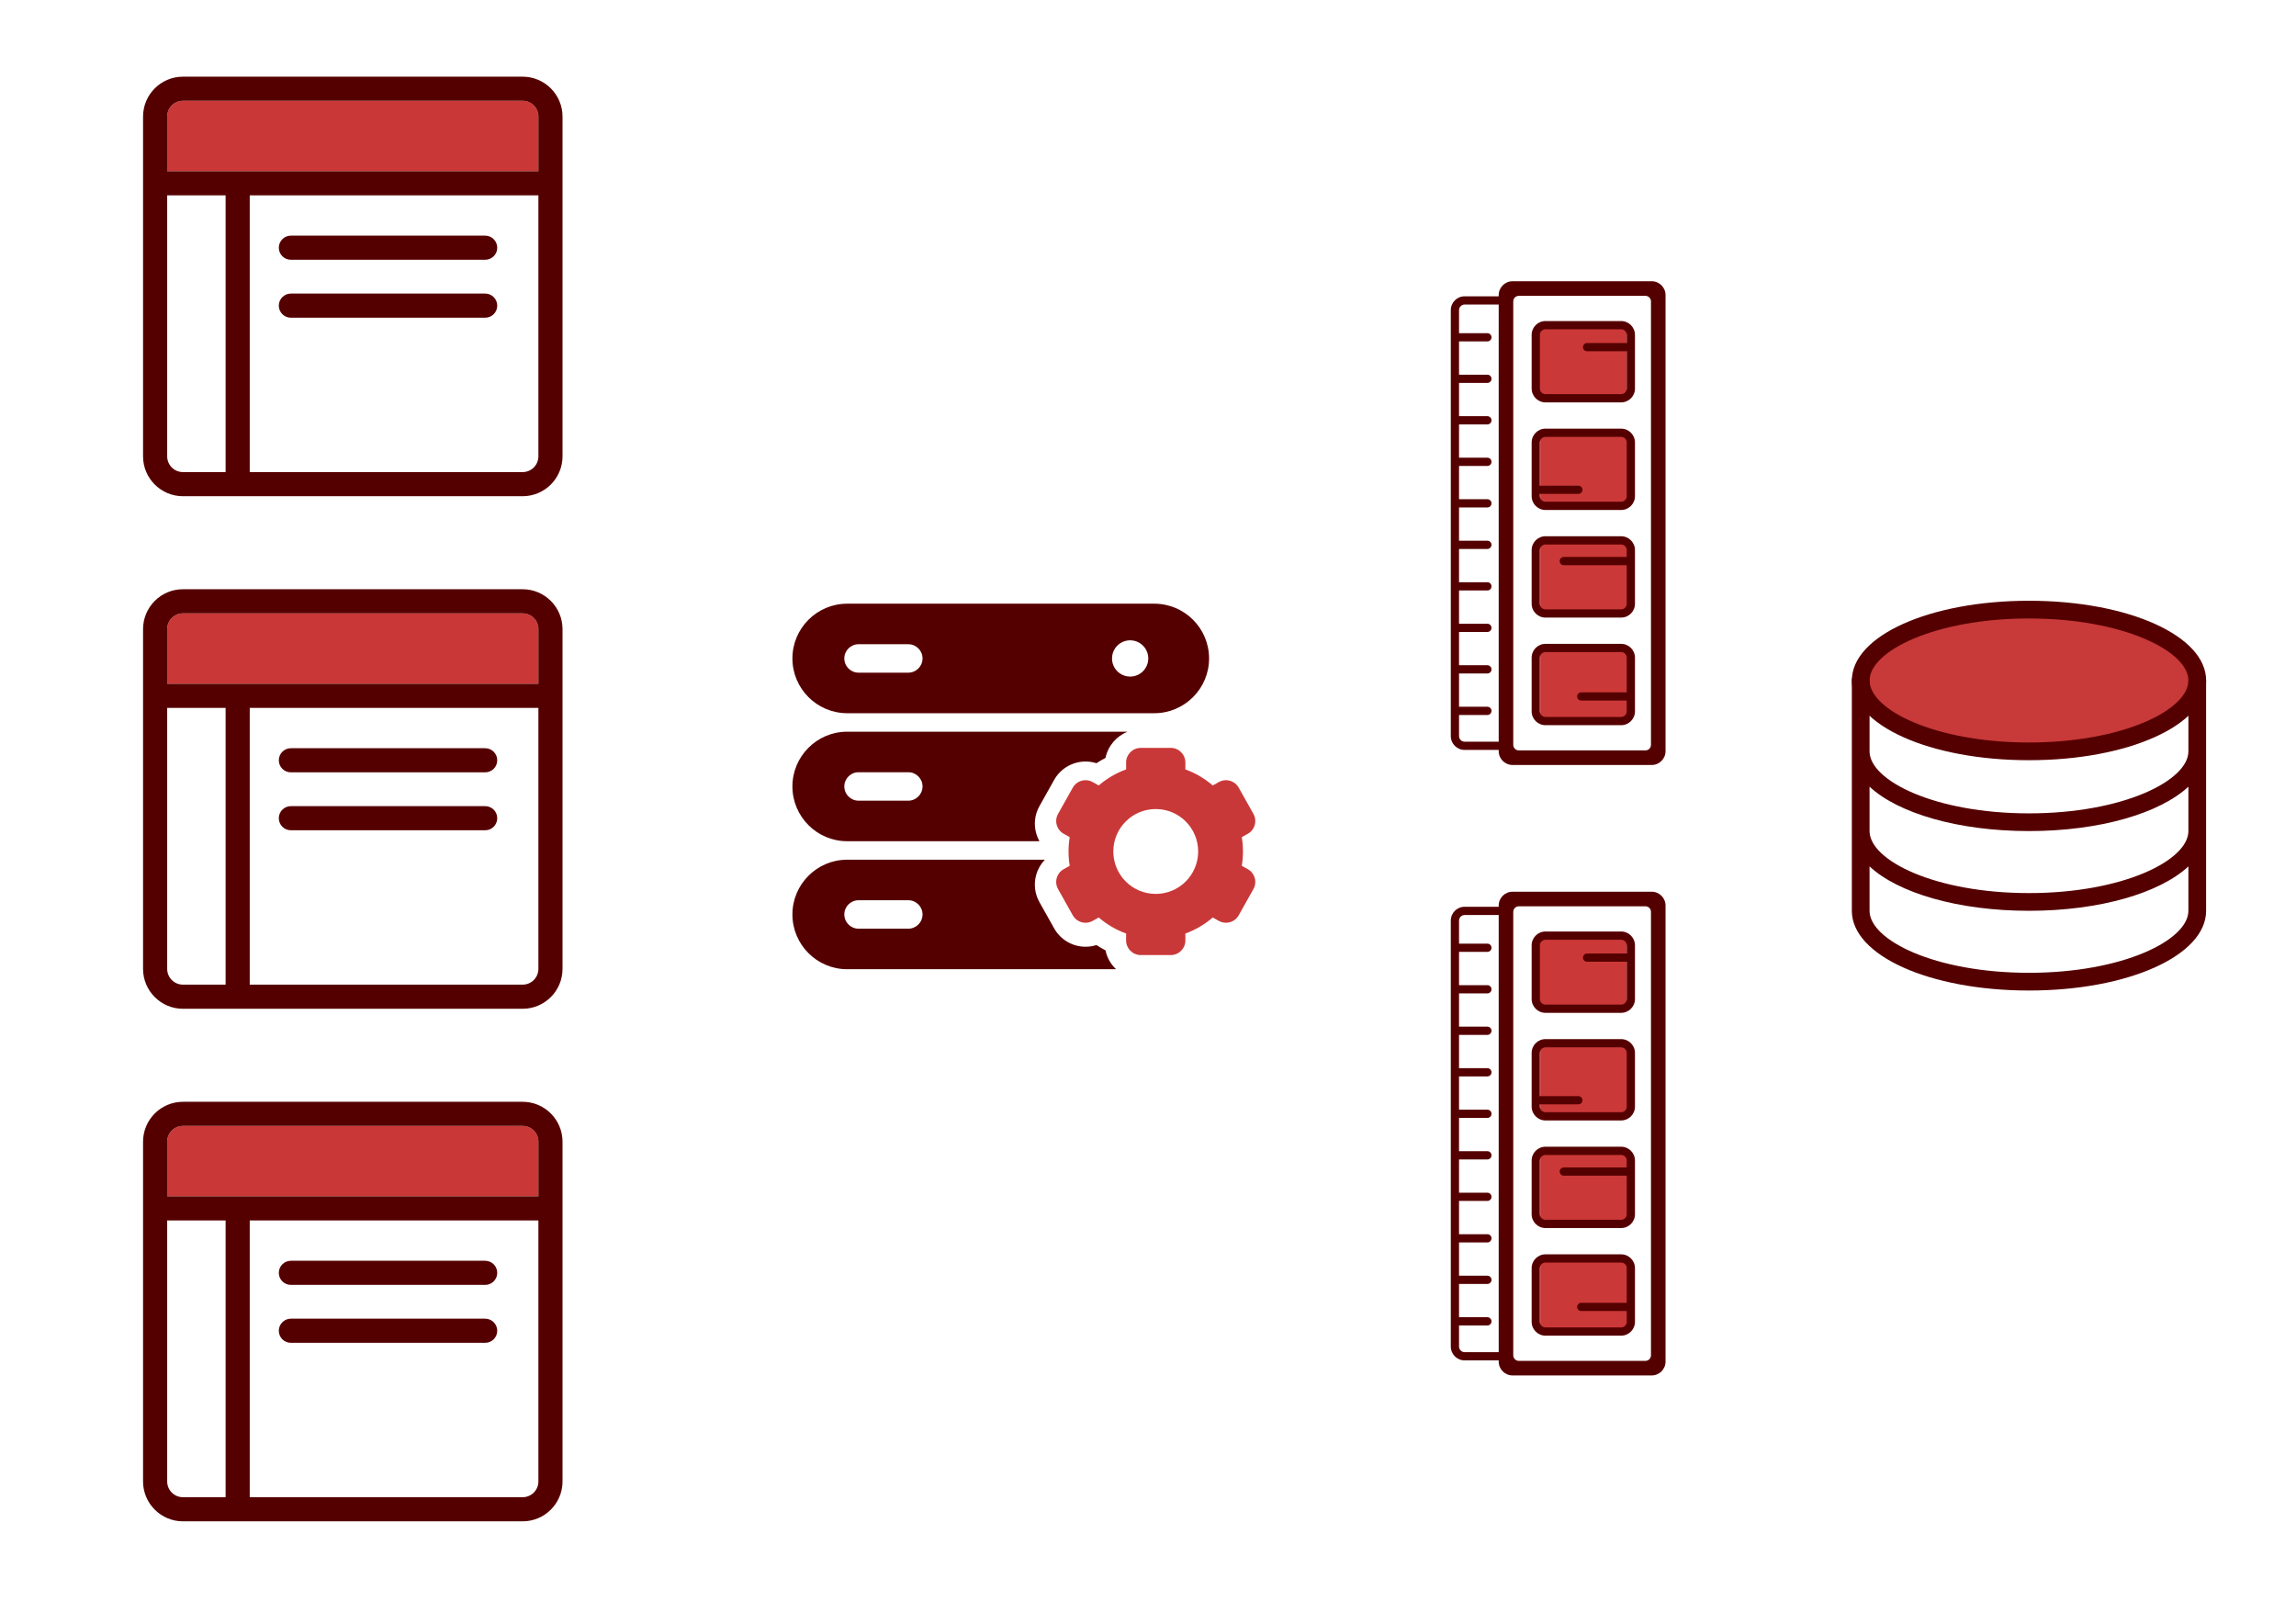
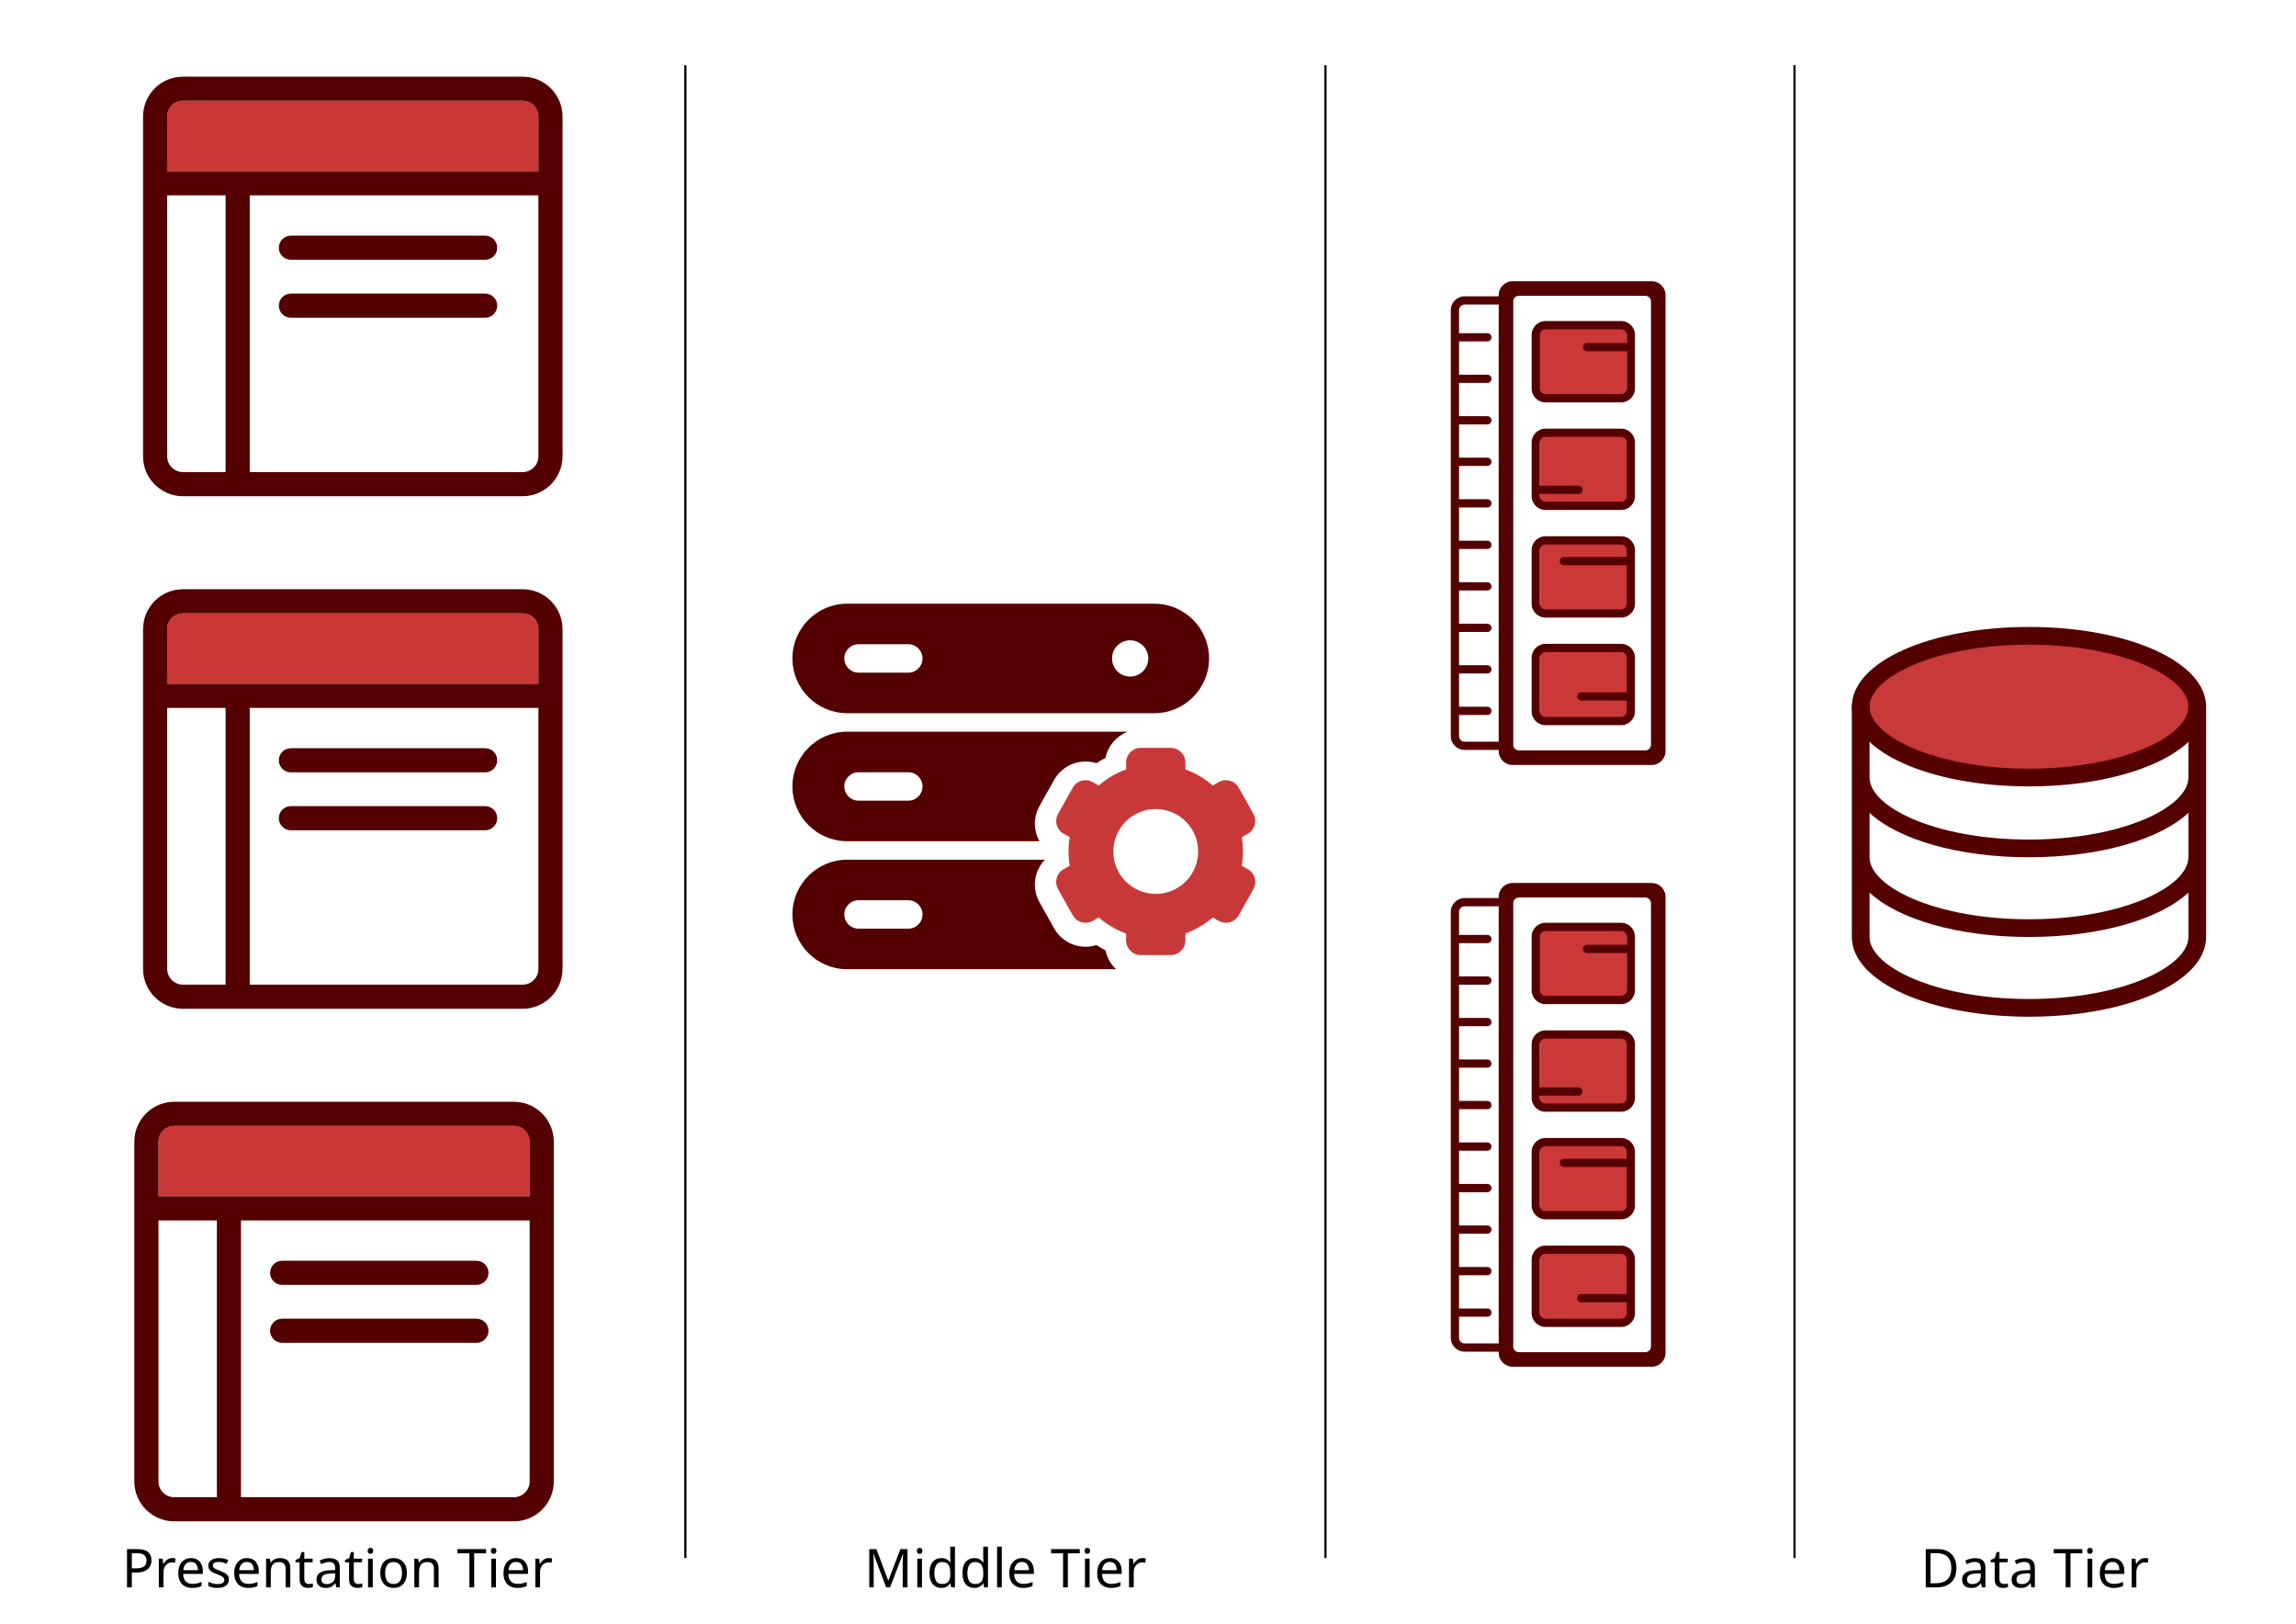
<svg xmlns="http://www.w3.org/2000/svg" width="297mm" height="210mm" viewBox="0 0 1052.362 744.094" id="svg2" version="1.1">
  <defs id="defs4" />
  <g id="layer1" transform="translate(0,-308.2677)">
    <g id="g12686" transform="matrix(0.4607301,0,0,0.4607301,214.7189,644.846)">
      <path id="path4393" d="m -217.605,248.854 271.514,0 c 8.635,0 15.662,-7.026 15.662,-15.663 l 0,-259.628 -287.176,0 0,275.291 z m 40.93,-235.168 193.3,0 c 6.628,0 12,5.372 12,12 0,6.628 -5.372,12 -12,12 l -193.3,0 c -6.627,0 -12,-5.372 -12,-12 0,-6.628 5.373,-12 12,-12 z m 0,57.618 193.3,0 c 6.628,0 12,5.372 12,12 0,6.627 -5.372,12 -12,12 l -193.3,0 c -6.627,0 -12,-5.373 -12,-12 0,-6.628 5.373,-12 12,-12 z m 0,57.618 193.3,0 c 6.628,0 12,5.372 12,12 0,6.628 -5.372,12 -12,12 l -193.3,0 c -6.627,0 -12,-5.372 -12,-12 0,-6.628 5.373,-12 12,-12 z m 0,57.618 107.803,0 c 6.629,0 12,5.372 12,12 0,6.627 -5.371,12 -12,12 l -107.803,0 c -6.627,0 -12,-5.373 -12,-12 0,-6.627 5.373,-12 12,-12 z" style="fill:none" />
      <path id="path4395" d="m -299.724,233.191 c 0,8.637 7.027,15.663 15.662,15.663 l 42.457,0 0,-275.291 -58.119,0 0,259.628 z" style="fill:none" />
      <path id="path4397" d="m 69.571,-104.778 c 0,-8.637 -7.027,-15.663 -15.662,-15.663 l -337.971,0 c -8.635,0 -15.662,7.026 -15.662,15.663 l 0,54.341 369.295,0 0,-54.341 z" style="fill:#c93636;fill-opacity:0.992" />
      <path id="path4399" d="m 53.909,-144.441 -337.971,0 c -21.869,0 -39.662,17.793 -39.662,39.663 l 0,337.969 c 0,21.87 17.793,39.663 39.662,39.663 l 337.971,0 c 21.869,0 39.662,-17.793 39.662,-39.663 l 0,-337.969 c 0,-21.87 -17.793,-39.663 -39.662,-39.663 z m -353.633,39.663 c 0,-8.637 7.027,-15.663 15.662,-15.663 l 337.971,0 c 8.635,0 15.662,7.026 15.662,15.663 l 0,54.341 -369.295,0 0,-54.341 z m 58.119,353.632 -42.457,0 c -8.635,0 -15.662,-7.026 -15.662,-15.663 l 0,-259.628 58.119,0 0,275.291 z m 311.176,-15.663 c 0,8.637 -7.027,15.663 -15.662,15.663 l -271.514,0 0,-275.291 287.176,0 0,259.628 z" style="fill:#550000;fill-opacity:1" />
      <path id="path4401" d="m -176.675,37.686 193.3,0 c 6.628,0 12,-5.372 12,-12 0,-6.628 -5.372,-12 -12,-12 l -193.3,0 c -6.627,0 -12,5.372 -12,12 0,6.628 5.373,12 12,12 z" style="fill:#550000;fill-opacity:1" />
      <path id="path4403" d="m -176.675,95.304 193.3,0 c 6.628,0 12,-5.373 12,-12 0,-6.628 -5.372,-12 -12,-12 l -193.3,0 c -6.627,0 -12,5.372 -12,12 0,6.627 5.373,12 12,12 z" style="fill:#550000;fill-opacity:1" />
    </g>
    <g id="g4409" transform="translate(-323.7239,-144.4415)" />
    <g id="g4411" transform="translate(-323.7239,-144.4415)" />
    <g id="g4413" transform="translate(-323.7239,-144.4415)" />
    <g id="g4415" transform="translate(-323.7239,-144.4415)" />
    <g id="g4417" transform="translate(-323.7239,-144.4415)" />
    <g id="g4419" transform="translate(-323.7239,-144.4415)" />
    <g id="g4421" transform="translate(-323.7239,-144.4415)" />
    <g id="g4423" transform="translate(-323.7239,-144.4415)" />
    <g id="g4425" transform="translate(-323.7239,-144.4415)" />
    <g id="g4427" transform="translate(-323.7239,-144.4415)" />
    <g id="g4429" transform="translate(-323.7239,-144.4415)" />
    <g id="g4431" transform="translate(-323.7239,-144.4415)" />
    <g id="g4433" transform="translate(-323.7239,-144.4415)" />
    <g id="g4435" transform="translate(-323.7239,-144.4415)" />
    <g id="g4437" transform="translate(-323.7239,-144.4415)" />
    <path style="fill:none" d="m 165.245,637.16 c -1.262,0.433 -2.576,0.648 -3.891,0.648 -1.32,0 -2.639,-0.218 -3.904,-0.652 l -102.242,-35.166 -56.293,19.295 162.445,55.873 163.125,-55.912 -56.307,-19.367 -102.933,35.281 z" id="path5128" />
    <path style="fill:none" d="m 165.246,589.996 c -1.262,0.433 -2.576,0.648 -3.891,0.648 -1.32,0 -2.639,-0.218 -3.904,-0.652 l -102.242,-35.166 -56.295,19.295 162.447,55.873 163.125,-55.912 -56.309,-19.366 -102.931,35.28 z" id="path5130" />
    <path style="fill:none" d="m 165.245,542.833 c -1.262,0.433 -2.576,0.648 -3.891,0.648 -1.32,0 -2.639,-0.218 -3.904,-0.652 l -102.242,-35.166 -56.293,19.295 162.445,55.873 163.125,-55.912 -56.307,-19.367 -102.933,35.281 z" id="path5132" />
    <g id="g5138" transform="translate(-86.65543,330.2858)" />
    <g id="g5140" transform="translate(-86.65543,330.2858)" />
    <g id="g5142" transform="translate(-86.65543,330.2858)" />
    <g id="g5144" transform="translate(-86.65543,330.2858)" />
    <g id="g5146" transform="translate(-86.65543,330.2858)" />
    <g id="g5148" transform="translate(-86.65543,330.2858)" />
    <g id="g5150" transform="translate(-86.65543,330.2858)" />
    <g id="g5152" transform="translate(-86.65543,330.2858)" />
    <g id="g5154" transform="translate(-86.65543,330.2858)" />
    <g id="g5156" transform="translate(-86.65543,330.2858)" />
    <g id="g5158" transform="translate(-86.65543,330.2858)" />
    <g id="g5160" transform="translate(-86.65543,330.2858)" />
    <g id="g5162" transform="translate(-86.65543,330.2858)" />
    <g id="g5164" transform="translate(-86.65543,330.2858)" />
    <g id="g5166" transform="translate(-86.65543,330.2858)" />
    <g id="g11711" transform="translate(236.6169,868.7002)" />
    <g id="g11713" transform="translate(236.6169,868.7002)" />
    <g id="g11715" transform="translate(236.6169,868.7002)" />
    <g id="g11717" transform="translate(236.6169,868.7002)" />
    <g id="g11719" transform="translate(236.6169,868.7002)" />
    <g id="g11721" transform="translate(236.6169,868.7002)" />
    <g id="g11723" transform="translate(236.6169,868.7002)" />
    <g id="g11725" transform="translate(236.6169,868.7002)" />
    <g id="g11727" transform="translate(236.6169,868.7002)" />
    <g id="g11729" transform="translate(236.6169,868.7002)" />
    <g id="g11731" transform="translate(236.6169,868.7002)" />
    <g id="g11733" transform="translate(236.6169,868.7002)" />
    <g id="g11735" transform="translate(236.6169,868.7002)" />
    <g id="g11737" transform="translate(236.6169,868.7002)" />
    <g id="g11739" transform="translate(236.6169,868.7002)" />
-     <g id="g12694" transform="matrix(0.3614637,0,0,0.3614637,616.0443,400.8495)">
+     <g id="g12694" transform="matrix(0.3614637,0,0,0.3614637,616.0443,412.8495)">
      <path d="M 1075.896,610.506 A 208.609,83.772 0 0 1 867.363,694.278 208.609,83.772 0 0 1 658.678,610.567 208.609,83.772 0 0 1 867.058,526.734 208.609,83.772 0 0 1 1075.895,610.383" id="path12049" style="opacity:0.99;fill:#c83737;fill-opacity:1;stroke:none;stroke-width:2;stroke-miterlimit:4;stroke-dasharray:none;stroke-dashoffset:0;stroke-opacity:1" />
      <g style="fill:#550000;fill-opacity:1" transform="translate(621.4235,505.5169)" id="g12028">
        <g style="fill:#550000;fill-opacity:1" id="g11984">
          <g style="fill:#550000;fill-opacity:1" id="g11986">
            <path style="fill:#550000;fill-opacity:1" d="M 247.088,202.154 C 121.137,202.154 22.473,157.757 22.473,101.077 22.473,44.397 121.137,0 247.088,0 c 125.951,0 224.615,44.397 224.615,101.077 0,56.68 -98.664,101.077 -224.615,101.077 z m 0,-179.692 c -119.13,0 -202.154,41.435 -202.154,78.615 0,37.18 83.024,78.615 202.154,78.615 119.13,0 202.154,-41.435 202.154,-78.615 0,-37.18 -83.025,-78.615 -202.154,-78.615 z" id="path11988" />
            <path style="fill:#550000;fill-opacity:1" d="m 247.066,494.154 c -125.951,0 -224.615,-44.397 -224.615,-101.077 l 0,-292 c 0,-6.208 5.023,-11.231 11.231,-11.231 6.208,0 11.231,5.023 11.231,11.231 l 0,89.846 c 0,37.18 83.024,78.615 202.154,78.615 119.13,0 202.154,-41.435 202.154,-78.615 l 0,-89.846 c 0,-6.208 5.023,-11.231 11.231,-11.231 6.208,0 11.231,5.023 11.231,11.231 l 0,292 c -0.002,56.68 -98.666,101.077 -224.617,101.077 z M 44.912,336.791 l 0,56.285 c 0,37.18 83.024,78.615 202.154,78.615 119.13,0 202.154,-41.435 202.154,-78.615 l 0,-56.285 c -36.083,33.626 -112.154,56.285 -202.154,56.285 -90,0 -166.06,-22.658 -202.154,-56.285 z m 0,-44.791 c 0,37.18 83.024,78.615 202.154,78.615 119.13,0 202.154,-41.435 202.154,-78.615 l 0,-56.285 C 413.137,269.341 337.066,292 247.066,292 c -90,0 -166.06,-22.659 -202.154,-56.285 l 0,56.285 z" id="path11990" />
          </g>
        </g>
        <g style="fill:#550000;fill-opacity:1" id="g11992" />
        <g style="fill:#550000;fill-opacity:1" id="g11994" />
        <g style="fill:#550000;fill-opacity:1" id="g11996" />
        <g style="fill:#550000;fill-opacity:1" id="g11998" />
        <g style="fill:#550000;fill-opacity:1" id="g12000" />
        <g style="fill:#550000;fill-opacity:1" id="g12002" />
        <g style="fill:#550000;fill-opacity:1" id="g12004" />
        <g style="fill:#550000;fill-opacity:1" id="g12006" />
        <g style="fill:#550000;fill-opacity:1" id="g12008" />
        <g style="fill:#550000;fill-opacity:1" id="g12010" />
        <g style="fill:#550000;fill-opacity:1" id="g12012" />
        <g style="fill:#550000;fill-opacity:1" id="g12014" />
        <g style="fill:#550000;fill-opacity:1" id="g12016" />
        <g style="fill:#550000;fill-opacity:1" id="g12018" />
        <g style="fill:#550000;fill-opacity:1" id="g12020" />
      </g>
    </g>
    <g style="fill:#550000;fill-opacity:1" id="g12212" transform="matrix(1.887662,0,0,1.887662,410.0542,-153.617)" />
    <g style="fill:#550000;fill-opacity:1" id="g12214" transform="matrix(1.887662,0,0,1.887662,410.0542,-153.617)" />
    <g style="fill:#550000;fill-opacity:1" id="g12216" transform="matrix(1.887662,0,0,1.887662,410.0542,-153.617)" />
    <g style="fill:#550000;fill-opacity:1" id="g12218" transform="matrix(1.887662,0,0,1.887662,410.0542,-153.617)" />
    <g style="fill:#550000;fill-opacity:1" id="g12220" transform="matrix(1.887662,0,0,1.887662,410.0542,-153.617)" />
    <g style="fill:#550000;fill-opacity:1" id="g12222" transform="matrix(1.887662,0,0,1.887662,410.0542,-153.617)" />
    <g style="fill:#550000;fill-opacity:1" id="g12224" transform="matrix(1.887662,0,0,1.887662,410.0542,-153.617)" />
    <g style="fill:#550000;fill-opacity:1" id="g12226" transform="matrix(1.887662,0,0,1.887662,410.0542,-153.617)" />
    <g style="fill:#550000;fill-opacity:1" id="g12228" transform="matrix(1.887662,0,0,1.887662,410.0542,-153.617)" />
    <g style="fill:#550000;fill-opacity:1" id="g12230" transform="matrix(1.887662,0,0,1.887662,410.0542,-153.617)" />
    <g style="fill:#550000;fill-opacity:1" id="g12232" transform="matrix(1.887662,0,0,1.887662,410.0542,-153.617)" />
    <g style="fill:#550000;fill-opacity:1" id="g12234" transform="matrix(1.887662,0,0,1.887662,410.0542,-153.617)" />
    <g style="fill:#550000;fill-opacity:1" id="g12236" transform="matrix(1.887662,0,0,1.887662,410.0542,-153.617)" />
    <g style="fill:#550000;fill-opacity:1" id="g12238" transform="matrix(1.887662,0,0,1.887662,410.0542,-153.617)" />
    <g style="fill:#550000;fill-opacity:1" id="g12240" transform="matrix(1.887662,0,0,1.887662,410.0542,-153.617)" />
    <g id="g12420" transform="translate(383.6097,82.47844)" />
    <g id="g12422" transform="translate(383.6097,82.47844)" />
    <g id="g12424" transform="translate(383.6097,82.47844)" />
    <g id="g12426" transform="translate(383.6097,82.47844)" />
    <g id="g12428" transform="translate(383.6097,82.47844)" />
    <g id="g12430" transform="translate(383.6097,82.47844)" />
    <g id="g12432" transform="translate(383.6097,82.47844)" />
    <g id="g12434" transform="translate(383.6097,82.47844)" />
    <g id="g12436" transform="translate(383.6097,82.47844)" />
    <g id="g12438" transform="translate(383.6097,82.47844)" />
    <g id="g12440" transform="translate(383.6097,82.47844)" />
    <g id="g12442" transform="translate(383.6097,82.47844)" />
    <g id="g12444" transform="translate(383.6097,82.47844)" />
    <g id="g12446" transform="translate(383.6097,82.47844)" />
    <g id="g12448" transform="translate(383.6097,82.47844)" />
    <g id="g12680" transform="matrix(0.6517989,0,0,0.6517989,-217.0004,489.1587)">
      <path style="fill:#550000;fill-opacity:1" d="m 928.651,223.918 216,0 c 21.228,0 38.5,-17.271 38.5,-38.5 0,-21.229 -17.272,-38.5 -38.5,-38.5 l -216,0 c -21.229,0 -38.5,17.271 -38.5,38.5 0,21.229 17.271,38.5 38.5,38.5 z m 199,-51.25 c 7.03,0 12.75,5.72 12.75,12.75 0,7.03 -5.72,12.75 -12.75,12.75 -7.03,0 -12.75,-5.72 -12.75,-12.75 0,-7.03 5.72,-12.75 12.75,-12.75 z m -191,2.75 35,0 c 5.514,0 10,4.486 10,10 0,5.514 -4.486,10 -10,10 l -35,0 c -5.514,0 -10,-4.486 -10,-10 0,-5.514 4.486,-10 10,-10 z" id="path12590" />
      <path style="fill:#550000;fill-opacity:1" d="m 928.651,313.918 135.207,0 c -0.957,-1.72 -1.728,-3.558 -2.273,-5.5 -1.824,-6.507 -1.005,-13.333 2.309,-19.224 l 10.323,-18.401 c 4.487,-7.972 12.934,-12.909 22.056,-12.909 2.604,0 5.194,0.406 7.666,1.193 2.067,-1.35 4.199,-2.6 6.385,-3.743 1.737,-8.433 7.694,-15.329 15.549,-18.416 l -197.222,0 c -21.229,0 -38.5,17.271 -38.5,38.5 0,21.229 17.271,38.5 38.5,38.5 z m 8,-48.5 35,0 c 5.514,0 10,4.486 10,10 0,5.514 -4.486,10 -10,10 l -35,0 c -5.514,0 -10,-4.486 -10,-10 0,-5.514 4.486,-10 10,-10 z" id="path12592" />
      <path style="fill:#550000;fill-opacity:1" d="m 1103.938,386.922 c -2.474,0.787 -5.062,1.194 -7.665,1.194 -9.122,0 -17.568,-4.938 -22.042,-12.886 l -10.35,-18.445 c -3.302,-5.871 -4.122,-12.699 -2.297,-19.206 1.143,-4.069 3.244,-7.698 6.093,-10.661 l -139.026,0 c -21.229,0 -38.5,17.271 -38.5,38.5 0,21.229 17.271,38.5 38.5,38.5 l 189.093,0 c -3.699,-3.496 -6.355,-8.083 -7.42,-13.252 -2.187,-1.144 -4.318,-2.394 -6.386,-3.744 z m -132.287,-11.504 -35,0 c -5.514,0 -10,-4.486 -10,-10 0,-5.514 4.486,-10 10,-10 l 35,0 c 5.514,0 10,4.486 10,10 0,5.514 -4.486,10 -10,10 z" id="path12594" />
      <path style="fill:#c83737;fill-opacity:0.992" d="m 1210.397,333.583 -4.246,-2.383 c 0.547,-3.309 0.824,-6.682 0.824,-10.067 0,-3.385 -0.277,-6.758 -0.824,-10.068 l 4.247,-2.382 c 2.395,-1.344 4.123,-3.541 4.864,-6.185 0.742,-2.645 0.408,-5.42 -0.936,-7.811 l -10.338,-18.427 c -1.82,-3.234 -5.257,-5.244 -8.97,-5.244 -1.754,0 -3.492,0.455 -5.031,1.317 l -4.256,2.39 c -5.674,-4.901 -12.223,-8.74 -19.245,-11.282 l 0,-4.864 c 0,-5.669 -4.609,-10.282 -10.275,-10.282 l -21.13,0 c -5.666,0 -10.275,4.613 -10.275,10.282 l 0,4.864 c -7.022,2.542 -13.571,6.381 -19.246,11.283 l -4.259,-2.392 c -1.535,-0.86 -3.273,-1.315 -5.027,-1.315 -3.713,0 -7.15,2.009 -8.973,5.249 l -10.334,18.417 c -1.347,2.396 -1.681,5.171 -0.939,7.816 0.741,2.644 2.469,4.84 4.865,6.185 l 4.246,2.382 c -0.547,3.31 -0.824,6.683 -0.824,10.068 0,3.385 0.277,6.758 0.824,10.067 l -4.245,2.382 c -2.395,1.343 -4.123,3.539 -4.866,6.183 -0.743,2.646 -0.41,5.422 0.936,7.814 l 10.339,18.427 c 1.82,3.234 5.257,5.243 8.97,5.243 1.754,0 3.492,-0.455 5.029,-1.317 l 4.256,-2.39 c 5.675,4.902 12.224,8.741 19.246,11.282 l 0,4.864 c 0,5.67 4.609,10.282 10.275,10.282 l 21.13,0 c 5.666,0 10.275,-4.613 10.275,-10.282 l 0,-4.864 c 7.022,-2.541 13.571,-6.379 19.245,-11.281 l 4.261,2.393 c 1.534,0.859 3.272,1.314 5.024,1.314 0,0 0,0 0,0 3.713,0 7.151,-2.009 8.974,-5.249 l 10.334,-18.417 c 1.348,-2.396 1.681,-5.173 0.938,-7.819 -0.74,-2.645 -2.468,-4.841 -4.863,-6.183 z m -64.752,17.384 c -16.477,0 -29.833,-13.356 -29.833,-29.835 0,-16.479 13.357,-29.835 29.833,-29.835 16.476,0 29.833,13.356 29.833,29.835 0,16.479 -13.357,29.835 -29.833,29.835 z" id="path12596" />
    </g>
    <g id="g12598" transform="translate(890.1506,112.6688)" />
    <g id="g12600" transform="translate(890.1506,112.6688)" />
    <g id="g12602" transform="translate(890.1506,112.6688)" />
    <g id="g12604" transform="translate(890.1506,112.6688)" />
    <g id="g12606" transform="translate(890.1506,112.6688)" />
    <g id="g12608" transform="translate(890.1506,112.6688)" />
    <g id="g12610" transform="translate(890.1506,112.6688)" />
    <g id="g12612" transform="translate(890.1506,112.6688)" />
    <g id="g12614" transform="translate(890.1506,112.6688)" />
    <g id="g12616" transform="translate(890.1506,112.6688)" />
    <g id="g12618" transform="translate(890.1506,112.6688)" />
    <g id="g12620" transform="translate(890.1506,112.6688)" />
    <g id="g12622" transform="translate(890.1506,112.6688)" />
    <g id="g12624" transform="translate(890.1506,112.6688)" />
    <g id="g12626" transform="translate(890.1506,112.6688)" />
-     <g transform="matrix(0.4607301,0,0,0.4607301,214.7189,879.7362)" id="g12717">
+     <g transform="matrix(0.4607301,0,0,0.4607301,210.7189,879.7362)" id="g12717">
      <path style="fill:none" d="m -217.605,248.854 271.514,0 c 8.635,0 15.662,-7.026 15.662,-15.663 l 0,-259.628 -287.176,0 0,275.291 z m 40.93,-235.168 193.3,0 c 6.628,0 12,5.372 12,12 0,6.628 -5.372,12 -12,12 l -193.3,0 c -6.627,0 -12,-5.372 -12,-12 0,-6.628 5.373,-12 12,-12 z m 0,57.618 193.3,0 c 6.628,0 12,5.372 12,12 0,6.627 -5.372,12 -12,12 l -193.3,0 c -6.627,0 -12,-5.373 -12,-12 0,-6.628 5.373,-12 12,-12 z m 0,57.618 193.3,0 c 6.628,0 12,5.372 12,12 0,6.628 -5.372,12 -12,12 l -193.3,0 c -6.627,0 -12,-5.372 -12,-12 0,-6.628 5.373,-12 12,-12 z m 0,57.618 107.803,0 c 6.629,0 12,5.372 12,12 0,6.627 -5.371,12 -12,12 l -107.803,0 c -6.627,0 -12,-5.373 -12,-12 0,-6.627 5.373,-12 12,-12 z" id="path12719" />
      <path style="fill:none" d="m -299.724,233.191 c 0,8.637 7.027,15.663 15.662,15.663 l 42.457,0 0,-275.291 -58.119,0 0,259.628 z" id="path12721" />
      <path style="fill:#c93636;fill-opacity:0.992" d="m 69.571,-104.778 c 0,-8.637 -7.027,-15.663 -15.662,-15.663 l -337.971,0 c -8.635,0 -15.662,7.026 -15.662,15.663 l 0,54.341 369.295,0 0,-54.341 z" id="path12723" />
      <path style="fill:#550000;fill-opacity:1" d="m 53.909,-144.441 -337.971,0 c -21.869,0 -39.662,17.793 -39.662,39.663 l 0,337.969 c 0,21.87 17.793,39.663 39.662,39.663 l 337.971,0 c 21.869,0 39.662,-17.793 39.662,-39.663 l 0,-337.969 c 0,-21.87 -17.793,-39.663 -39.662,-39.663 z m -353.633,39.663 c 0,-8.637 7.027,-15.663 15.662,-15.663 l 337.971,0 c 8.635,0 15.662,7.026 15.662,15.663 l 0,54.341 -369.295,0 0,-54.341 z m 58.119,353.632 -42.457,0 c -8.635,0 -15.662,-7.026 -15.662,-15.663 l 0,-259.628 58.119,0 0,275.291 z m 311.176,-15.663 c 0,8.637 -7.027,15.663 -15.662,15.663 l -271.514,0 0,-275.291 287.176,0 0,259.628 z" id="path12725" />
      <path style="fill:#550000;fill-opacity:1" d="m -176.675,37.686 193.3,0 c 6.628,0 12,-5.372 12,-12 0,-6.628 -5.372,-12 -12,-12 l -193.3,0 c -6.627,0 -12,5.372 -12,12 0,6.628 5.373,12 12,12 z" id="path12727" />
      <path style="fill:#550000;fill-opacity:1" d="m -176.675,95.304 193.3,0 c 6.628,0 12,-5.373 12,-12 0,-6.628 -5.372,-12 -12,-12 l -193.3,0 c -6.627,0 -12,5.372 -12,12 0,6.627 5.373,12 12,12 z" id="path12729" />
    </g>
    <g transform="matrix(0.4607301,0,0,0.4607301,214.7189,409.9557)" id="g12731">
      <path style="fill:none" d="m -217.605,248.854 271.514,0 c 8.635,0 15.662,-7.026 15.662,-15.663 l 0,-259.628 -287.176,0 0,275.291 z m 40.93,-235.168 193.3,0 c 6.628,0 12,5.372 12,12 0,6.628 -5.372,12 -12,12 l -193.3,0 c -6.627,0 -12,-5.372 -12,-12 0,-6.628 5.373,-12 12,-12 z m 0,57.618 193.3,0 c 6.628,0 12,5.372 12,12 0,6.627 -5.372,12 -12,12 l -193.3,0 c -6.627,0 -12,-5.373 -12,-12 0,-6.628 5.373,-12 12,-12 z m 0,57.618 193.3,0 c 6.628,0 12,5.372 12,12 0,6.628 -5.372,12 -12,12 l -193.3,0 c -6.627,0 -12,-5.372 -12,-12 0,-6.628 5.373,-12 12,-12 z m 0,57.618 107.803,0 c 6.629,0 12,5.372 12,12 0,6.627 -5.371,12 -12,12 l -107.803,0 c -6.627,0 -12,-5.373 -12,-12 0,-6.627 5.373,-12 12,-12 z" id="path12733" />
      <path style="fill:none" d="m -299.724,233.191 c 0,8.637 7.027,15.663 15.662,15.663 l 42.457,0 0,-275.291 -58.119,0 0,259.628 z" id="path12735" />
      <path style="fill:#c93636;fill-opacity:0.992" d="m 69.571,-104.778 c 0,-8.637 -7.027,-15.663 -15.662,-15.663 l -337.971,0 c -8.635,0 -15.662,7.026 -15.662,15.663 l 0,54.341 369.295,0 0,-54.341 z" id="path12737" />
      <path style="fill:#550000;fill-opacity:1" d="m 53.909,-144.441 -337.971,0 c -21.869,0 -39.662,17.793 -39.662,39.663 l 0,337.969 c 0,21.87 17.793,39.663 39.662,39.663 l 337.971,0 c 21.869,0 39.662,-17.793 39.662,-39.663 l 0,-337.969 c 0,-21.87 -17.793,-39.663 -39.662,-39.663 z m -353.633,39.663 c 0,-8.637 7.027,-15.663 15.662,-15.663 l 337.971,0 c 8.635,0 15.662,7.026 15.662,15.663 l 0,54.341 -369.295,0 0,-54.341 z m 58.119,353.632 -42.457,0 c -8.635,0 -15.662,-7.026 -15.662,-15.663 l 0,-259.628 58.119,0 0,275.291 z m 311.176,-15.663 c 0,8.637 -7.027,15.663 -15.662,15.663 l -271.514,0 0,-275.291 287.176,0 0,259.628 z" id="path12739" />
      <path style="fill:#550000;fill-opacity:1" d="m -176.675,37.686 193.3,0 c 6.628,0 12,-5.372 12,-12 0,-6.628 -5.372,-12 -12,-12 l -193.3,0 c -6.627,0 -12,5.372 -12,12 0,6.628 5.373,12 12,12 z" id="path12741" />
      <path style="fill:#550000;fill-opacity:1" d="m -176.675,95.304 193.3,0 c 6.628,0 12,-5.373 12,-12 0,-6.628 -5.372,-12 -12,-12 l -193.3,0 c -6.627,0 -12,5.372 -12,12 0,6.627 5.373,12 12,12 z" id="path12743" />
    </g>
-     <g id="g12933" transform="matrix(0,0.7240989,-0.7240989,0,857.7092,438.2925)">
+     <g id="g12933" transform="matrix(0,0.7240989,-0.7240989,0,857.7092,434.2925)">
      <rect ry="1.836" y="153.562" x="618.786" height="56.003" width="43.15" id="rect12904-1" style="opacity:0.99;fill:#ca3535;fill-opacity:0.992;stroke:none;stroke-width:2;stroke-miterlimit:4;stroke-dasharray:none;stroke-dashoffset:0;stroke-opacity:1" />
      <rect ry="1.836" y="153.562" x="550.389" height="56.003" width="43.15" id="rect12904-2" style="opacity:0.99;fill:#ca3535;fill-opacity:0.992;stroke:none;stroke-width:2;stroke-miterlimit:4;stroke-dasharray:none;stroke-dashoffset:0;stroke-opacity:1" />
      <rect ry="1.836" y="153.562" x="481.992" height="56.003" width="43.15" id="rect12904-6" style="opacity:0.99;fill:#ca3535;fill-opacity:0.992;stroke:none;stroke-width:2;stroke-miterlimit:4;stroke-dasharray:none;stroke-dashoffset:0;stroke-opacity:1" />
      <rect ry="1.836" y="154.939" x="413.595" height="56.003" width="43.15" id="rect12904" style="opacity:0.99;fill:#ca3535;fill-opacity:0.992;stroke:none;stroke-width:2;stroke-miterlimit:4;stroke-dasharray:none;stroke-dashoffset:0;stroke-opacity:1" />
      <g style="fill:#550000;fill-opacity:1" transform="matrix(0.6141162,0,0,0.6141162,384.7892,45.14768)" id="g12881">
        <g style="fill:#550000;fill-opacity:1" id="g12833">
          <path style="fill:#550000;fill-opacity:1" d="m 484.25,138.576 -470,0 C 6.393,138.576 0,144.969 0,152.826 l 0,143.478 c 0,7.857 6.393,14.25 14.25,14.25 l 1.25,0 0,35.12 c 0,7.858 6.393,14.25 14.25,14.25 l 439,0 c 7.857,0 14.25,-6.392 14.25,-14.25 l 0,-35.12 1.25,0 c 7.857,0 14.25,-6.393 14.25,-14.25 l 0,-143.478 c 0,-7.857 -6.393,-14.25 -14.25,-14.25 z m -9.75,207.098 c 0,3.17 -2.58,5.75 -5.75,5.75 l -21.75,0 0,-29.215 c 0,-2.347 -1.903,-4.25 -4.25,-4.25 -2.347,0 -4.25,1.903 -4.25,4.25 l 0,29.215 -34.278,0 0,-29.215 c 0,-2.347 -1.903,-4.25 -4.25,-4.25 -2.347,0 -4.25,1.903 -4.25,4.25 l 0,29.215 -34.278,0 0,-29.215 c 0,-2.347 -1.903,-4.25 -4.25,-4.25 -2.347,0 -4.25,1.903 -4.25,4.25 l 0,29.215 -34.278,0 0,-29.215 c 0,-2.347 -1.903,-4.25 -4.25,-4.25 -2.347,0 -4.25,1.903 -4.25,4.25 l 0,29.215 -34.278,0 0,-29.215 c 0,-2.347 -1.903,-4.25 -4.25,-4.25 -2.347,0 -4.25,1.903 -4.25,4.25 l 0,29.215 -34.277,0 0,-29.215 c 0,-2.347 -1.903,-4.25 -4.25,-4.25 -2.347,0 -4.25,1.903 -4.25,4.25 l 0,29.215 -34.278,0 0,-29.215 c 0,-2.347 -1.903,-4.25 -4.25,-4.25 -2.347,0 -4.25,1.903 -4.25,4.25 l 0,29.215 -34.278,0 0,-29.215 c 0,-2.347 -1.903,-4.25 -4.25,-4.25 -2.347,0 -4.25,1.903 -4.25,4.25 l 0,29.215 -34.278,0 0,-29.215 c 0,-2.347 -1.903,-4.25 -4.25,-4.25 -2.347,0 -4.25,1.903 -4.25,4.25 l 0,29.215 -34.277,0 0,-29.215 c 0,-2.347 -1.903,-4.25 -4.25,-4.25 -2.347,0 -4.25,1.903 -4.25,4.25 l 0,29.215 -23.75,0 c -3.17,0 -5.75,-2.58 -5.75,-5.75 l 0,-35.12 450.5,0 z m 8.987,-55.883 c 0,3.17 -2.58,5.75 -5.75,5.75 l -456.973,0 c -3.17,0 -5.75,-2.58 -5.75,-5.75 l 0,-130.451 c 0,-3.17 2.58,-5.75 5.75,-5.75 l 456.973,0 c 3.17,0 5.75,2.58 5.75,5.75 z" id="path12835" />
          <path style="fill:#550000;fill-opacity:1" d="m 110.572,170.093 -55.322,0 c -7.857,0 -14.25,6.393 -14.25,14.25 l 0,78 c 0,7.857 6.393,14.25 14.25,14.25 l 55.322,0 c 7.857,0 14.25,-6.393 14.25,-14.25 l 0,-78 c 0,-7.858 -6.392,-14.25 -14.25,-14.25 z m 5.75,92.25 c 0,3.171 -2.58,5.75 -5.75,5.75 l -55.322,0 c -3.17,0 -5.75,-2.579 -5.75,-5.75 l 0,-78 c 0,-3.17 2.58,-5.75 5.75,-5.75 l 8.402,0 0,40.855 c 0,2.347 1.903,4.25 4.25,4.25 2.347,0 4.25,-1.903 4.25,-4.25 l 0,-40.855 38.42,0 c 3.17,0 5.75,2.58 5.75,5.75 l 0,78 z" id="path12837" />
          <path style="fill:#550000;fill-opacity:1" d="m 221.465,170.093 -55.322,0 c -7.857,0 -14.25,6.393 -14.25,14.25 l 0,78 c 0,7.857 6.393,14.25 14.25,14.25 l 55.322,0 c 7.857,0 14.25,-6.393 14.25,-14.25 l 0,-78 c 0,-7.858 -6.393,-14.25 -14.25,-14.25 z m 5.75,92.25 c 0,3.171 -2.579,5.75 -5.75,5.75 l -2.32,0 0,-39.646 c 0,-2.347 -1.903,-4.25 -4.25,-4.25 -2.347,0 -4.25,1.903 -4.25,4.25 l 0,39.646 -44.502,0 c -3.17,0 -5.75,-2.579 -5.75,-5.75 l 0,-78 c 0,-3.17 2.58,-5.75 5.75,-5.75 l 55.322,0 c 3.171,0 5.75,2.58 5.75,5.75 l 0,78 z" id="path12839" />
          <path style="fill:#550000;fill-opacity:1" d="m 332.357,170.093 -55.322,0 c -7.857,0 -14.25,6.393 -14.25,14.25 l 0,78 c 0,7.857 6.393,14.25 14.25,14.25 l 55.322,0 c 7.857,0 14.25,-6.393 14.25,-14.25 l 0,-78 c 0,-7.858 -6.392,-14.25 -14.25,-14.25 z m 5.75,92.25 c 0,3.171 -2.58,5.75 -5.75,5.75 l -55.322,0 c -3.171,0 -5.75,-2.579 -5.75,-5.75 l 0,-78 c 0,-3.17 2.579,-5.75 5.75,-5.75 l 7.106,0 0,64.854 c 0,2.348 1.903,4.25 4.25,4.25 2.347,0 4.25,-1.902 4.25,-4.25 l 0,-64.854 39.716,0 c 3.17,0 5.75,2.58 5.75,5.75 l 0,78 z" id="path12841" />
          <path style="fill:#550000;fill-opacity:1" d="m 443.25,170.093 -55.322,0 c -7.857,0 -14.25,6.393 -14.25,14.25 l 0,78 c 0,7.857 6.393,14.25 14.25,14.25 l 55.322,0 c 7.857,0 14.25,-6.393 14.25,-14.25 l 0,-78 c 0,-7.858 -6.393,-14.25 -14.25,-14.25 z m 5.75,92.25 c 0,3.171 -2.58,5.75 -5.75,5.75 l -55.322,0 c -3.17,0 -5.75,-2.579 -5.75,-5.75 l 0,-78 c 0,-3.17 2.58,-5.75 5.75,-5.75 l 35.707,0 0,46.854 c 0,2.348 1.903,4.25 4.25,4.25 2.347,0 4.25,-1.902 4.25,-4.25 l 0,-46.854 11.115,0 c 3.17,0 5.75,2.58 5.75,5.75 l 0,78 z" id="path12843" />
        </g>
        <g style="fill:#550000;fill-opacity:1" id="g12845" />
        <g style="fill:#550000;fill-opacity:1" id="g12847" />
        <g style="fill:#550000;fill-opacity:1" id="g12849" />
        <g style="fill:#550000;fill-opacity:1" id="g12851" />
        <g style="fill:#550000;fill-opacity:1" id="g12853" />
        <g style="fill:#550000;fill-opacity:1" id="g12855" />
        <g style="fill:#550000;fill-opacity:1" id="g12857" />
        <g style="fill:#550000;fill-opacity:1" id="g12859" />
        <g style="fill:#550000;fill-opacity:1" id="g12861" />
        <g style="fill:#550000;fill-opacity:1" id="g12863" />
        <g style="fill:#550000;fill-opacity:1" id="g12865" />
        <g style="fill:#550000;fill-opacity:1" id="g12867" />
        <g style="fill:#550000;fill-opacity:1" id="g12869" />
        <g style="fill:#550000;fill-opacity:1" id="g12871" />
        <g style="fill:#550000;fill-opacity:1" id="g12873" />
      </g>
    </g>
    <g id="g12933-7" transform="matrix(0,0.7240989,-0.7240989,0,857.7092,158.5335)">
      <rect ry="1.836" y="153.562" x="618.786" height="56.003" width="43.15" id="rect12904-1-3" style="opacity:0.99;fill:#ca3535;fill-opacity:0.992;stroke:none;stroke-width:2;stroke-miterlimit:4;stroke-dasharray:none;stroke-dashoffset:0;stroke-opacity:1" />
      <rect ry="1.836" y="153.562" x="550.389" height="56.003" width="43.15" id="rect12904-2-0" style="opacity:0.99;fill:#ca3535;fill-opacity:0.992;stroke:none;stroke-width:2;stroke-miterlimit:4;stroke-dasharray:none;stroke-dashoffset:0;stroke-opacity:1" />
      <rect ry="1.836" y="153.562" x="481.992" height="56.003" width="43.15" id="rect12904-6-7" style="opacity:0.99;fill:#ca3535;fill-opacity:0.992;stroke:none;stroke-width:2;stroke-miterlimit:4;stroke-dasharray:none;stroke-dashoffset:0;stroke-opacity:1" />
      <rect ry="1.836" y="154.939" x="413.595" height="56.003" width="43.15" id="rect12904-7" style="opacity:0.99;fill:#ca3535;fill-opacity:0.992;stroke:none;stroke-width:2;stroke-miterlimit:4;stroke-dasharray:none;stroke-dashoffset:0;stroke-opacity:1" />
      <g style="fill:#550000;fill-opacity:1" transform="matrix(0.6141162,0,0,0.6141162,384.7892,45.14768)" id="g12881-3">
        <g style="fill:#550000;fill-opacity:1" id="g12833-4">
          <path style="fill:#550000;fill-opacity:1" d="m 484.25,138.576 -470,0 C 6.393,138.576 0,144.969 0,152.826 l 0,143.478 c 0,7.857 6.393,14.25 14.25,14.25 l 1.25,0 0,35.12 c 0,7.858 6.393,14.25 14.25,14.25 l 439,0 c 7.857,0 14.25,-6.392 14.25,-14.25 l 0,-35.12 1.25,0 c 7.857,0 14.25,-6.393 14.25,-14.25 l 0,-143.478 c 0,-7.857 -6.393,-14.25 -14.25,-14.25 z m -9.75,207.098 c 0,3.17 -2.58,5.75 -5.75,5.75 l -21.75,0 0,-29.215 c 0,-2.347 -1.903,-4.25 -4.25,-4.25 -2.347,0 -4.25,1.903 -4.25,4.25 l 0,29.215 -34.278,0 0,-29.215 c 0,-2.347 -1.903,-4.25 -4.25,-4.25 -2.347,0 -4.25,1.903 -4.25,4.25 l 0,29.215 -34.278,0 0,-29.215 c 0,-2.347 -1.903,-4.25 -4.25,-4.25 -2.347,0 -4.25,1.903 -4.25,4.25 l 0,29.215 -34.278,0 0,-29.215 c 0,-2.347 -1.903,-4.25 -4.25,-4.25 -2.347,0 -4.25,1.903 -4.25,4.25 l 0,29.215 -34.278,0 0,-29.215 c 0,-2.347 -1.903,-4.25 -4.25,-4.25 -2.347,0 -4.25,1.903 -4.25,4.25 l 0,29.215 -34.277,0 0,-29.215 c 0,-2.347 -1.903,-4.25 -4.25,-4.25 -2.347,0 -4.25,1.903 -4.25,4.25 l 0,29.215 -34.278,0 0,-29.215 c 0,-2.347 -1.903,-4.25 -4.25,-4.25 -2.347,0 -4.25,1.903 -4.25,4.25 l 0,29.215 -34.278,0 0,-29.215 c 0,-2.347 -1.903,-4.25 -4.25,-4.25 -2.347,0 -4.25,1.903 -4.25,4.25 l 0,29.215 -34.278,0 0,-29.215 c 0,-2.347 -1.903,-4.25 -4.25,-4.25 -2.347,0 -4.25,1.903 -4.25,4.25 l 0,29.215 -34.277,0 0,-29.215 c 0,-2.347 -1.903,-4.25 -4.25,-4.25 -2.347,0 -4.25,1.903 -4.25,4.25 l 0,29.215 -23.75,0 c -3.17,0 -5.75,-2.58 -5.75,-5.75 l 0,-35.12 450.5,0 z m 8.987,-55.883 c 0,3.17 -2.58,5.75 -5.75,5.75 l -456.973,0 c -3.17,0 -5.75,-2.58 -5.75,-5.75 l 0,-130.451 c 0,-3.17 2.58,-5.75 5.75,-5.75 l 456.973,0 c 3.17,0 5.75,2.58 5.75,5.75 z" id="path12835-1" />
          <path style="fill:#550000;fill-opacity:1" d="m 110.572,170.093 -55.322,0 c -7.857,0 -14.25,6.393 -14.25,14.25 l 0,78 c 0,7.857 6.393,14.25 14.25,14.25 l 55.322,0 c 7.857,0 14.25,-6.393 14.25,-14.25 l 0,-78 c 0,-7.858 -6.392,-14.25 -14.25,-14.25 z m 5.75,92.25 c 0,3.171 -2.58,5.75 -5.75,5.75 l -55.322,0 c -3.17,0 -5.75,-2.579 -5.75,-5.75 l 0,-78 c 0,-3.17 2.58,-5.75 5.75,-5.75 l 8.402,0 0,40.855 c 0,2.347 1.903,4.25 4.25,4.25 2.347,0 4.25,-1.903 4.25,-4.25 l 0,-40.855 38.42,0 c 3.17,0 5.75,2.58 5.75,5.75 l 0,78 z" id="path12837-4" />
          <path style="fill:#550000;fill-opacity:1" d="m 221.465,170.093 -55.322,0 c -7.857,0 -14.25,6.393 -14.25,14.25 l 0,78 c 0,7.857 6.393,14.25 14.25,14.25 l 55.322,0 c 7.857,0 14.25,-6.393 14.25,-14.25 l 0,-78 c 0,-7.858 -6.393,-14.25 -14.25,-14.25 z m 5.75,92.25 c 0,3.171 -2.579,5.75 -5.75,5.75 l -2.32,0 0,-39.646 c 0,-2.347 -1.903,-4.25 -4.25,-4.25 -2.347,0 -4.25,1.903 -4.25,4.25 l 0,39.646 -44.502,0 c -3.17,0 -5.75,-2.579 -5.75,-5.75 l 0,-78 c 0,-3.17 2.58,-5.75 5.75,-5.75 l 55.322,0 c 3.171,0 5.75,2.58 5.75,5.75 l 0,78 z" id="path12839-5" />
          <path style="fill:#550000;fill-opacity:1" d="m 332.357,170.093 -55.322,0 c -7.857,0 -14.25,6.393 -14.25,14.25 l 0,78 c 0,7.857 6.393,14.25 14.25,14.25 l 55.322,0 c 7.857,0 14.25,-6.393 14.25,-14.25 l 0,-78 c 0,-7.858 -6.392,-14.25 -14.25,-14.25 z m 5.75,92.25 c 0,3.171 -2.58,5.75 -5.75,5.75 l -55.322,0 c -3.171,0 -5.75,-2.579 -5.75,-5.75 l 0,-78 c 0,-3.17 2.579,-5.75 5.75,-5.75 l 7.106,0 0,64.854 c 0,2.348 1.903,4.25 4.25,4.25 2.347,0 4.25,-1.902 4.25,-4.25 l 0,-64.854 39.716,0 c 3.17,0 5.75,2.58 5.75,5.75 l 0,78 z" id="path12841-9" />
          <path style="fill:#550000;fill-opacity:1" d="m 443.25,170.093 -55.322,0 c -7.857,0 -14.25,6.393 -14.25,14.25 l 0,78 c 0,7.857 6.393,14.25 14.25,14.25 l 55.322,0 c 7.857,0 14.25,-6.393 14.25,-14.25 l 0,-78 c 0,-7.858 -6.393,-14.25 -14.25,-14.25 z m 5.75,92.25 c 0,3.171 -2.58,5.75 -5.75,5.75 l -55.322,0 c -3.17,0 -5.75,-2.579 -5.75,-5.75 l 0,-78 c 0,-3.17 2.58,-5.75 5.75,-5.75 l 35.707,0 0,46.854 c 0,2.348 1.903,4.25 4.25,4.25 2.347,0 4.25,-1.902 4.25,-4.25 l 0,-46.854 11.115,0 c 3.17,0 5.75,2.58 5.75,5.75 l 0,78 z" id="path12843-5" />
        </g>
        <g style="fill:#550000;fill-opacity:1" id="g12845-5" />
        <g style="fill:#550000;fill-opacity:1" id="g12847-7" />
        <g style="fill:#550000;fill-opacity:1" id="g12849-9" />
        <g style="fill:#550000;fill-opacity:1" id="g12851-3" />
        <g style="fill:#550000;fill-opacity:1" id="g12853-1" />
        <g style="fill:#550000;fill-opacity:1" id="g12855-3" />
        <g style="fill:#550000;fill-opacity:1" id="g12857-5" />
        <g style="fill:#550000;fill-opacity:1" id="g12859-1" />
        <g style="fill:#550000;fill-opacity:1" id="g12861-5" />
        <g style="fill:#550000;fill-opacity:1" id="g12863-0" />
        <g style="fill:#550000;fill-opacity:1" id="g12865-5" />
        <g style="fill:#550000;fill-opacity:1" id="g12867-1" />
        <g style="fill:#550000;fill-opacity:1" id="g12869-6" />
        <g style="fill:#550000;fill-opacity:1" id="g12871-4" />
        <g style="fill:#550000;fill-opacity:1" id="g12873-9" />
      </g>
    </g>
+     <path style="fill:none;fill-rule:evenodd;stroke:#000000;stroke-width:1px;stroke-linecap:butt;stroke-linejoin:miter;stroke-opacity:1" d="m 314.139,338.149 0,684.128" id="path3802" />
+     <path style="fill:none;fill-rule:evenodd;stroke:#000000;stroke-width:1px;stroke-linecap:butt;stroke-linejoin:miter;stroke-opacity:1" d="m 607.525,338.149 0,684.128" id="path3802-4" />
+     <path style="fill:none;fill-rule:evenodd;stroke:#000000;stroke-width:1px;stroke-linecap:butt;stroke-linejoin:miter;stroke-opacity:1" d="m 822.505,338.149 0,684.128" id="path3802-4-3" />
+     <text xml:space="preserve" style="font-style:normal;font-weight:normal;font-size:24.584px;line-height:125%;font-family:sans-serif;letter-spacing:0px;word-spacing:0px;fill:#000000;fill-opacity:1;stroke:none;stroke-width:1px;stroke-linecap:butt;stroke-linejoin:miter;stroke-opacity:1" x="55.829" y="1035.715" id="text3834">
+       <tspan id="tspan3836" x="55.829" y="1035.715">Presentation Tier</tspan>
+     </text>
+     <text xml:space="preserve" style="font-style:normal;font-weight:normal;font-size:24.584px;line-height:125%;font-family:sans-serif;letter-spacing:0px;word-spacing:0px;fill:#000000;fill-opacity:1;stroke:none;stroke-width:1px;stroke-linecap:butt;stroke-linejoin:miter;stroke-opacity:1" x="396.035" y="1035.715" id="text3834-3">
+       <tspan id="tspan3836-4" x="396.035" y="1035.715">Middle Tier</tspan>
+     </text>
+     <text xml:space="preserve" style="font-style:normal;font-weight:normal;font-size:24.584px;line-height:125%;font-family:sans-serif;letter-spacing:0px;word-spacing:0px;fill:#000000;fill-opacity:1;stroke:none;stroke-width:1px;stroke-linecap:butt;stroke-linejoin:miter;stroke-opacity:1" x="880.265" y="1035.715" id="text3834-3-2">
+       <tspan id="tspan3836-4-5" x="880.265" y="1035.715">Data Tier</tspan>
+     </text>
  </g>
</svg>
